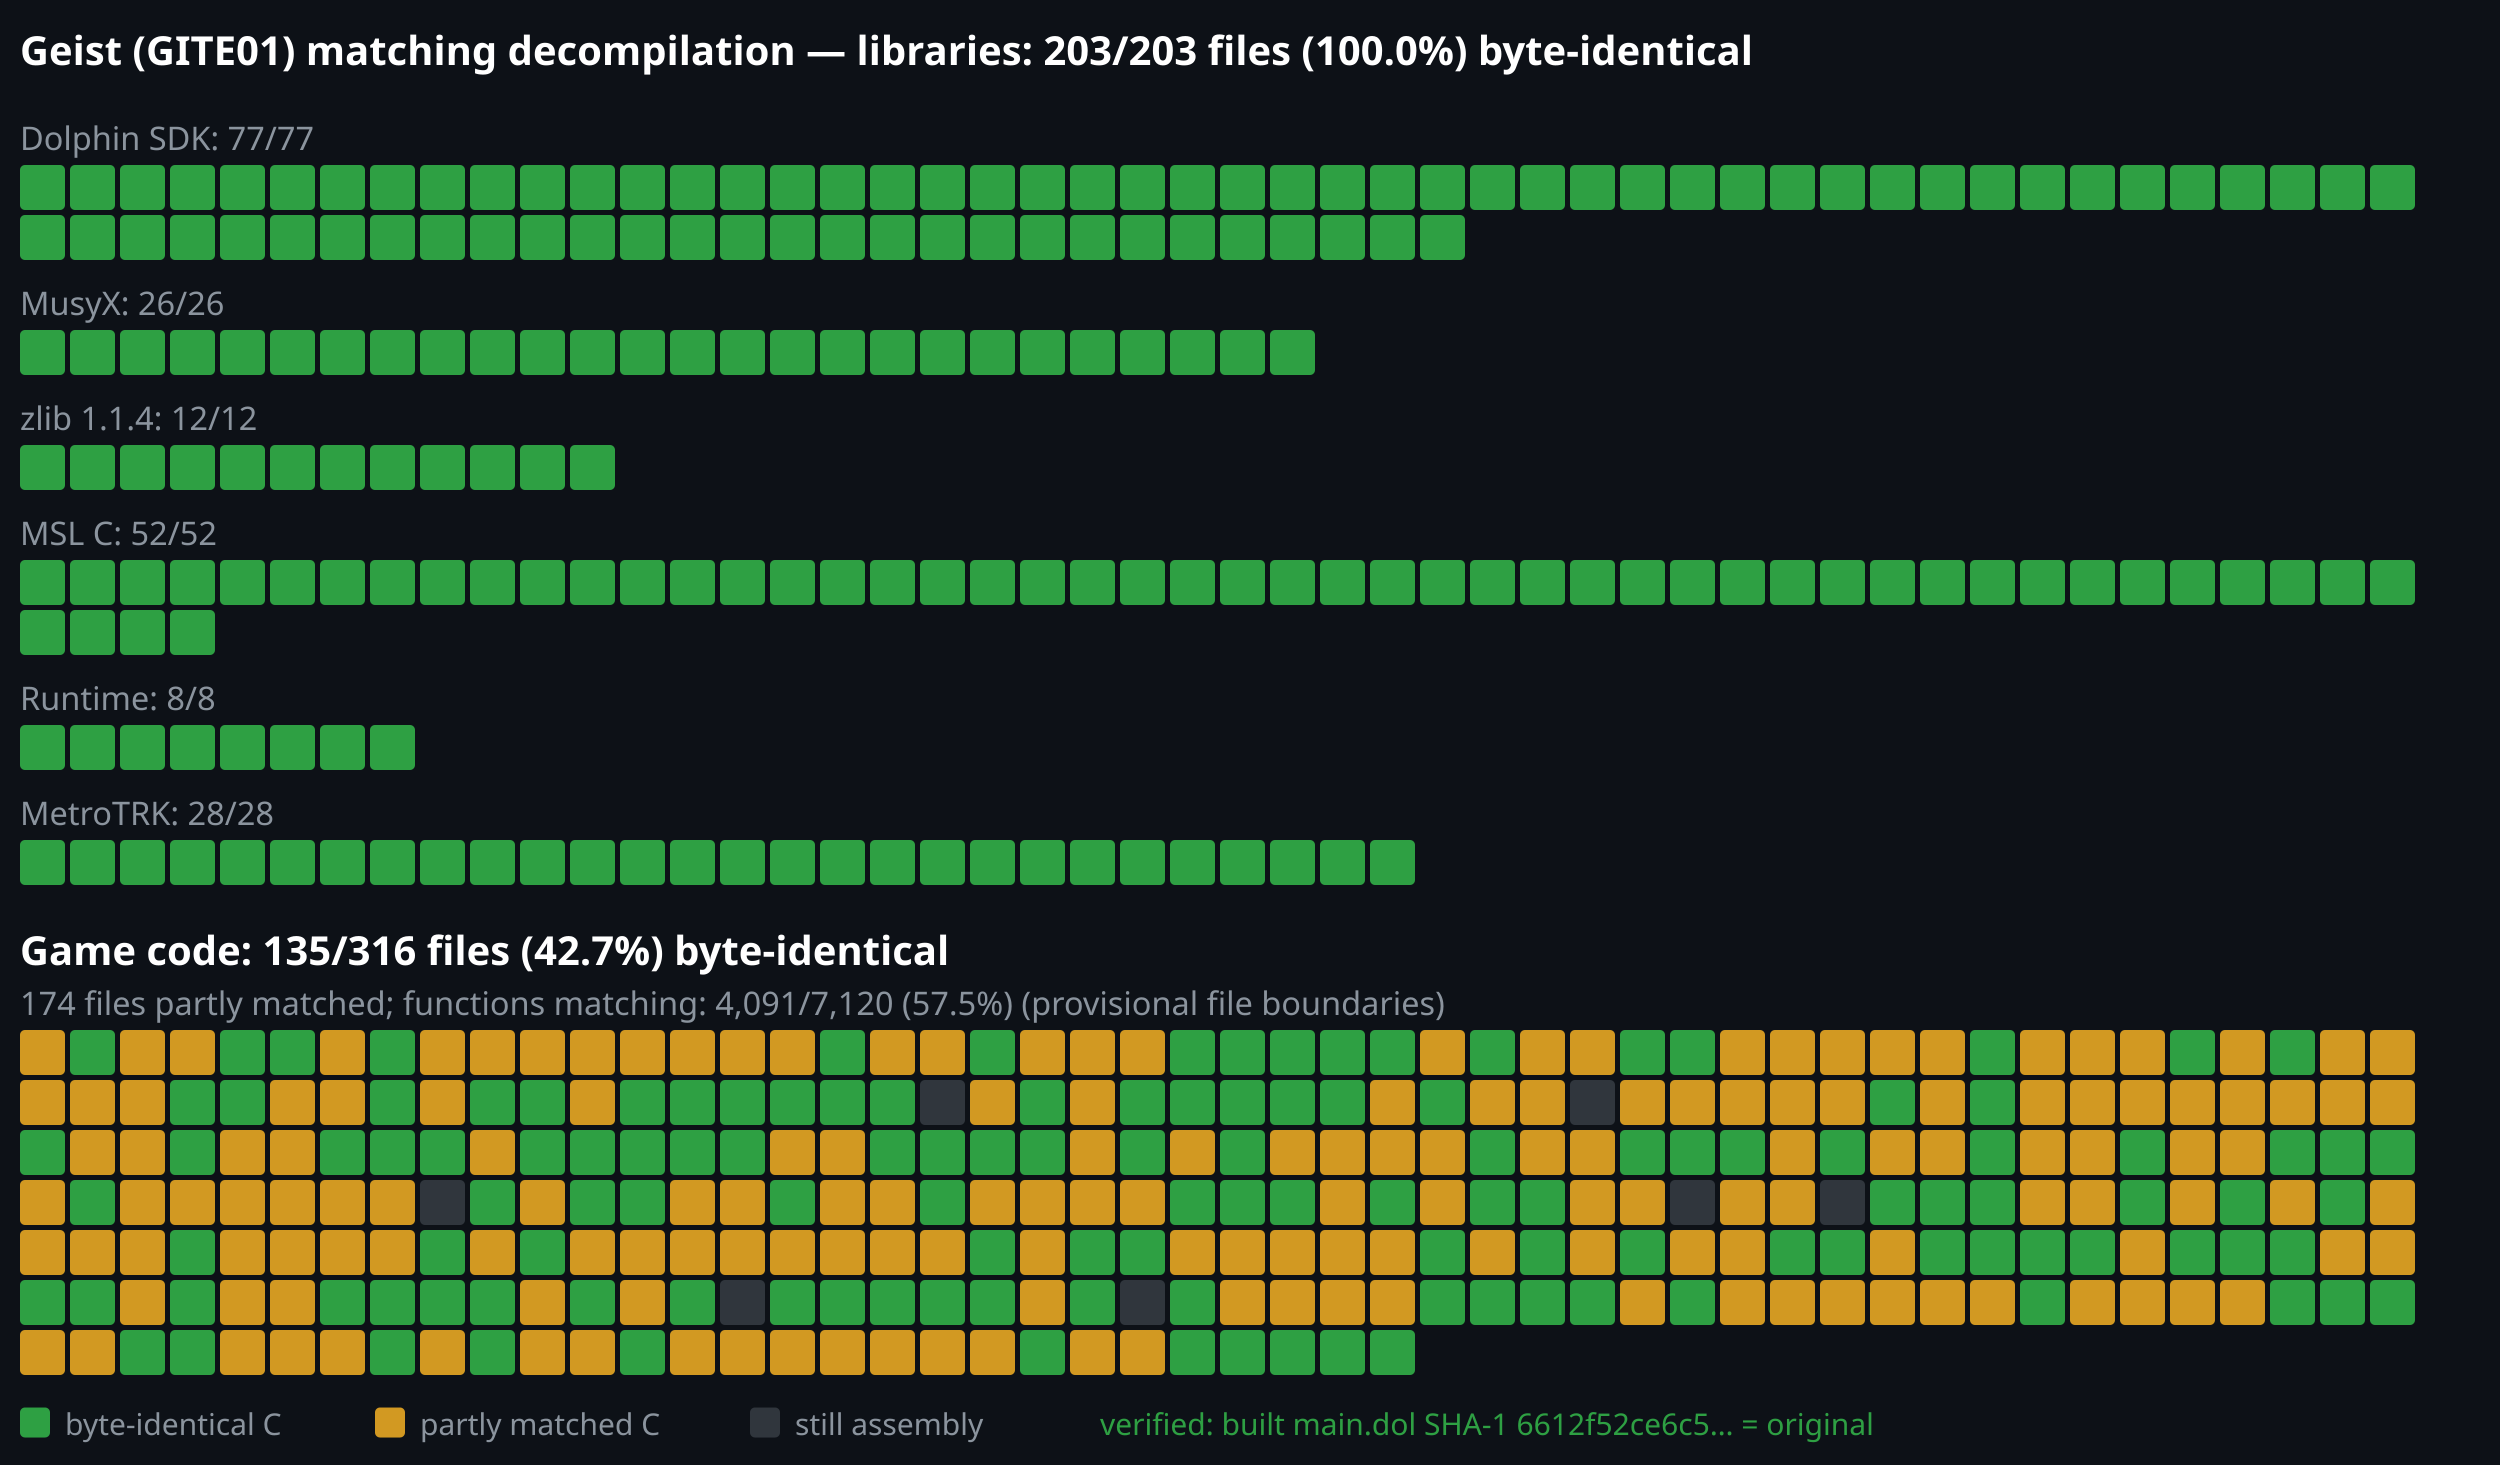
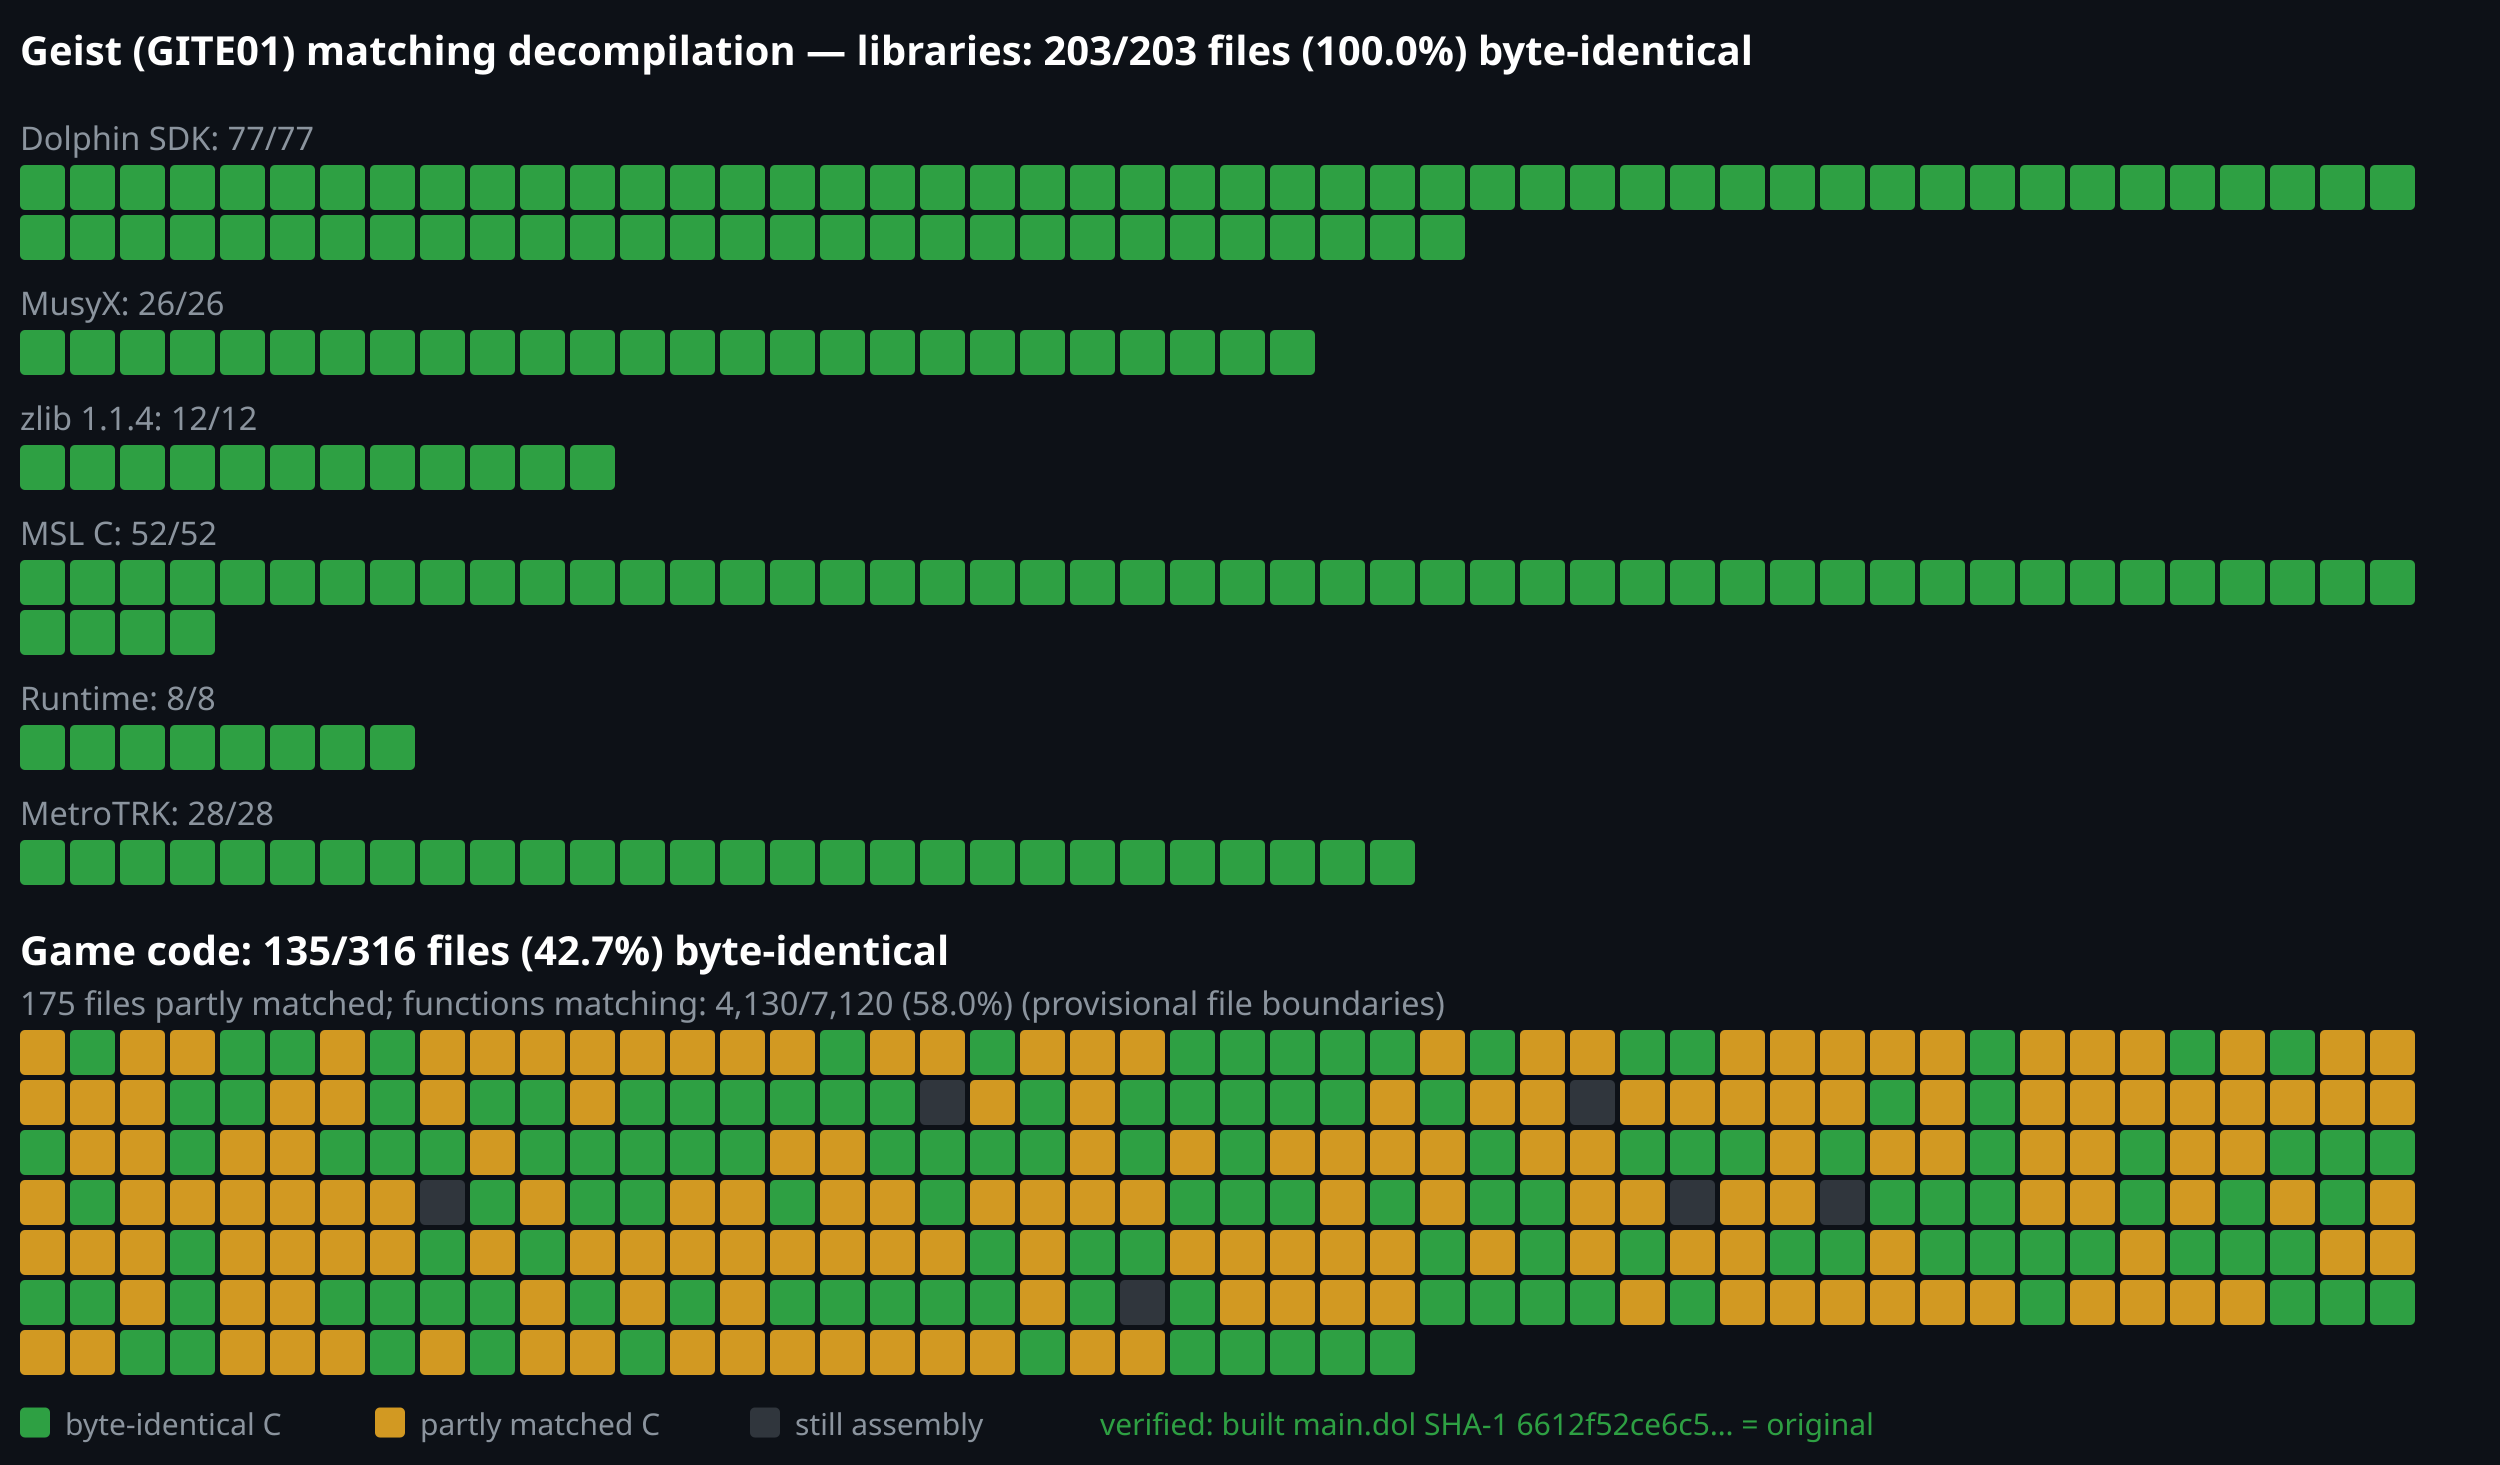
<svg xmlns="http://www.w3.org/2000/svg" viewBox="0 0 1000 586" width="1000" height="586">
  <rect width="1000" height="586" fill="#0d1117" />
  <text x="8" y="26" font-family="sans-serif" font-size="16" font-weight="bold" fill="#ffffff">Geist (GITE01) matching decompilation — libraries: 203/203 files (100.0%) byte-identical</text>
  <text x="8" y="60" font-family="sans-serif" font-size="13" font-weight="normal" fill="#8b949e">Dolphin SDK: 77/77</text>
  <rect x="8" y="66" width="18" height="18" rx="2" fill="#2ea043" />
  <rect x="28" y="66" width="18" height="18" rx="2" fill="#2ea043" />
  <rect x="48" y="66" width="18" height="18" rx="2" fill="#2ea043" />
  <rect x="68" y="66" width="18" height="18" rx="2" fill="#2ea043" />
  <rect x="88" y="66" width="18" height="18" rx="2" fill="#2ea043" />
  <rect x="108" y="66" width="18" height="18" rx="2" fill="#2ea043" />
  <rect x="128" y="66" width="18" height="18" rx="2" fill="#2ea043" />
  <rect x="148" y="66" width="18" height="18" rx="2" fill="#2ea043" />
  <rect x="168" y="66" width="18" height="18" rx="2" fill="#2ea043" />
  <rect x="188" y="66" width="18" height="18" rx="2" fill="#2ea043" />
  <rect x="208" y="66" width="18" height="18" rx="2" fill="#2ea043" />
  <rect x="228" y="66" width="18" height="18" rx="2" fill="#2ea043" />
  <rect x="248" y="66" width="18" height="18" rx="2" fill="#2ea043" />
  <rect x="268" y="66" width="18" height="18" rx="2" fill="#2ea043" />
  <rect x="288" y="66" width="18" height="18" rx="2" fill="#2ea043" />
  <rect x="308" y="66" width="18" height="18" rx="2" fill="#2ea043" />
  <rect x="328" y="66" width="18" height="18" rx="2" fill="#2ea043" />
  <rect x="348" y="66" width="18" height="18" rx="2" fill="#2ea043" />
  <rect x="368" y="66" width="18" height="18" rx="2" fill="#2ea043" />
  <rect x="388" y="66" width="18" height="18" rx="2" fill="#2ea043" />
  <rect x="408" y="66" width="18" height="18" rx="2" fill="#2ea043" />
  <rect x="428" y="66" width="18" height="18" rx="2" fill="#2ea043" />
  <rect x="448" y="66" width="18" height="18" rx="2" fill="#2ea043" />
  <rect x="468" y="66" width="18" height="18" rx="2" fill="#2ea043" />
  <rect x="488" y="66" width="18" height="18" rx="2" fill="#2ea043" />
  <rect x="508" y="66" width="18" height="18" rx="2" fill="#2ea043" />
  <rect x="528" y="66" width="18" height="18" rx="2" fill="#2ea043" />
  <rect x="548" y="66" width="18" height="18" rx="2" fill="#2ea043" />
  <rect x="568" y="66" width="18" height="18" rx="2" fill="#2ea043" />
  <rect x="588" y="66" width="18" height="18" rx="2" fill="#2ea043" />
  <rect x="608" y="66" width="18" height="18" rx="2" fill="#2ea043" />
  <rect x="628" y="66" width="18" height="18" rx="2" fill="#2ea043" />
  <rect x="648" y="66" width="18" height="18" rx="2" fill="#2ea043" />
  <rect x="668" y="66" width="18" height="18" rx="2" fill="#2ea043" />
  <rect x="688" y="66" width="18" height="18" rx="2" fill="#2ea043" />
  <rect x="708" y="66" width="18" height="18" rx="2" fill="#2ea043" />
  <rect x="728" y="66" width="18" height="18" rx="2" fill="#2ea043" />
  <rect x="748" y="66" width="18" height="18" rx="2" fill="#2ea043" />
  <rect x="768" y="66" width="18" height="18" rx="2" fill="#2ea043" />
  <rect x="788" y="66" width="18" height="18" rx="2" fill="#2ea043" />
  <rect x="808" y="66" width="18" height="18" rx="2" fill="#2ea043" />
  <rect x="828" y="66" width="18" height="18" rx="2" fill="#2ea043" />
  <rect x="848" y="66" width="18" height="18" rx="2" fill="#2ea043" />
  <rect x="868" y="66" width="18" height="18" rx="2" fill="#2ea043" />
  <rect x="888" y="66" width="18" height="18" rx="2" fill="#2ea043" />
  <rect x="908" y="66" width="18" height="18" rx="2" fill="#2ea043" />
  <rect x="928" y="66" width="18" height="18" rx="2" fill="#2ea043" />
  <rect x="948" y="66" width="18" height="18" rx="2" fill="#2ea043" />
  <rect x="8" y="86" width="18" height="18" rx="2" fill="#2ea043" />
  <rect x="28" y="86" width="18" height="18" rx="2" fill="#2ea043" />
  <rect x="48" y="86" width="18" height="18" rx="2" fill="#2ea043" />
  <rect x="68" y="86" width="18" height="18" rx="2" fill="#2ea043" />
  <rect x="88" y="86" width="18" height="18" rx="2" fill="#2ea043" />
  <rect x="108" y="86" width="18" height="18" rx="2" fill="#2ea043" />
  <rect x="128" y="86" width="18" height="18" rx="2" fill="#2ea043" />
  <rect x="148" y="86" width="18" height="18" rx="2" fill="#2ea043" />
  <rect x="168" y="86" width="18" height="18" rx="2" fill="#2ea043" />
  <rect x="188" y="86" width="18" height="18" rx="2" fill="#2ea043" />
  <rect x="208" y="86" width="18" height="18" rx="2" fill="#2ea043" />
  <rect x="228" y="86" width="18" height="18" rx="2" fill="#2ea043" />
  <rect x="248" y="86" width="18" height="18" rx="2" fill="#2ea043" />
  <rect x="268" y="86" width="18" height="18" rx="2" fill="#2ea043" />
  <rect x="288" y="86" width="18" height="18" rx="2" fill="#2ea043" />
  <rect x="308" y="86" width="18" height="18" rx="2" fill="#2ea043" />
  <rect x="328" y="86" width="18" height="18" rx="2" fill="#2ea043" />
  <rect x="348" y="86" width="18" height="18" rx="2" fill="#2ea043" />
  <rect x="368" y="86" width="18" height="18" rx="2" fill="#2ea043" />
  <rect x="388" y="86" width="18" height="18" rx="2" fill="#2ea043" />
  <rect x="408" y="86" width="18" height="18" rx="2" fill="#2ea043" />
  <rect x="428" y="86" width="18" height="18" rx="2" fill="#2ea043" />
  <rect x="448" y="86" width="18" height="18" rx="2" fill="#2ea043" />
  <rect x="468" y="86" width="18" height="18" rx="2" fill="#2ea043" />
  <rect x="488" y="86" width="18" height="18" rx="2" fill="#2ea043" />
  <rect x="508" y="86" width="18" height="18" rx="2" fill="#2ea043" />
  <rect x="528" y="86" width="18" height="18" rx="2" fill="#2ea043" />
  <rect x="548" y="86" width="18" height="18" rx="2" fill="#2ea043" />
  <rect x="568" y="86" width="18" height="18" rx="2" fill="#2ea043" />
  <text x="8" y="126" font-family="sans-serif" font-size="13" font-weight="normal" fill="#8b949e">MusyX: 26/26</text>
  <rect x="8" y="132" width="18" height="18" rx="2" fill="#2ea043" />
  <rect x="28" y="132" width="18" height="18" rx="2" fill="#2ea043" />
  <rect x="48" y="132" width="18" height="18" rx="2" fill="#2ea043" />
  <rect x="68" y="132" width="18" height="18" rx="2" fill="#2ea043" />
  <rect x="88" y="132" width="18" height="18" rx="2" fill="#2ea043" />
  <rect x="108" y="132" width="18" height="18" rx="2" fill="#2ea043" />
  <rect x="128" y="132" width="18" height="18" rx="2" fill="#2ea043" />
  <rect x="148" y="132" width="18" height="18" rx="2" fill="#2ea043" />
  <rect x="168" y="132" width="18" height="18" rx="2" fill="#2ea043" />
  <rect x="188" y="132" width="18" height="18" rx="2" fill="#2ea043" />
  <rect x="208" y="132" width="18" height="18" rx="2" fill="#2ea043" />
  <rect x="228" y="132" width="18" height="18" rx="2" fill="#2ea043" />
  <rect x="248" y="132" width="18" height="18" rx="2" fill="#2ea043" />
  <rect x="268" y="132" width="18" height="18" rx="2" fill="#2ea043" />
  <rect x="288" y="132" width="18" height="18" rx="2" fill="#2ea043" />
  <rect x="308" y="132" width="18" height="18" rx="2" fill="#2ea043" />
  <rect x="328" y="132" width="18" height="18" rx="2" fill="#2ea043" />
  <rect x="348" y="132" width="18" height="18" rx="2" fill="#2ea043" />
  <rect x="368" y="132" width="18" height="18" rx="2" fill="#2ea043" />
  <rect x="388" y="132" width="18" height="18" rx="2" fill="#2ea043" />
  <rect x="408" y="132" width="18" height="18" rx="2" fill="#2ea043" />
  <rect x="428" y="132" width="18" height="18" rx="2" fill="#2ea043" />
  <rect x="448" y="132" width="18" height="18" rx="2" fill="#2ea043" />
  <rect x="468" y="132" width="18" height="18" rx="2" fill="#2ea043" />
  <rect x="488" y="132" width="18" height="18" rx="2" fill="#2ea043" />
  <rect x="508" y="132" width="18" height="18" rx="2" fill="#2ea043" />
  <text x="8" y="172" font-family="sans-serif" font-size="13" font-weight="normal" fill="#8b949e">zlib 1.1.4: 12/12</text>
  <rect x="8" y="178" width="18" height="18" rx="2" fill="#2ea043" />
  <rect x="28" y="178" width="18" height="18" rx="2" fill="#2ea043" />
  <rect x="48" y="178" width="18" height="18" rx="2" fill="#2ea043" />
  <rect x="68" y="178" width="18" height="18" rx="2" fill="#2ea043" />
  <rect x="88" y="178" width="18" height="18" rx="2" fill="#2ea043" />
  <rect x="108" y="178" width="18" height="18" rx="2" fill="#2ea043" />
  <rect x="128" y="178" width="18" height="18" rx="2" fill="#2ea043" />
  <rect x="148" y="178" width="18" height="18" rx="2" fill="#2ea043" />
  <rect x="168" y="178" width="18" height="18" rx="2" fill="#2ea043" />
  <rect x="188" y="178" width="18" height="18" rx="2" fill="#2ea043" />
  <rect x="208" y="178" width="18" height="18" rx="2" fill="#2ea043" />
  <rect x="228" y="178" width="18" height="18" rx="2" fill="#2ea043" />
  <text x="8" y="218" font-family="sans-serif" font-size="13" font-weight="normal" fill="#8b949e">MSL C: 52/52</text>
  <rect x="8" y="224" width="18" height="18" rx="2" fill="#2ea043" />
  <rect x="28" y="224" width="18" height="18" rx="2" fill="#2ea043" />
  <rect x="48" y="224" width="18" height="18" rx="2" fill="#2ea043" />
  <rect x="68" y="224" width="18" height="18" rx="2" fill="#2ea043" />
  <rect x="88" y="224" width="18" height="18" rx="2" fill="#2ea043" />
  <rect x="108" y="224" width="18" height="18" rx="2" fill="#2ea043" />
  <rect x="128" y="224" width="18" height="18" rx="2" fill="#2ea043" />
  <rect x="148" y="224" width="18" height="18" rx="2" fill="#2ea043" />
  <rect x="168" y="224" width="18" height="18" rx="2" fill="#2ea043" />
  <rect x="188" y="224" width="18" height="18" rx="2" fill="#2ea043" />
  <rect x="208" y="224" width="18" height="18" rx="2" fill="#2ea043" />
  <rect x="228" y="224" width="18" height="18" rx="2" fill="#2ea043" />
  <rect x="248" y="224" width="18" height="18" rx="2" fill="#2ea043" />
  <rect x="268" y="224" width="18" height="18" rx="2" fill="#2ea043" />
  <rect x="288" y="224" width="18" height="18" rx="2" fill="#2ea043" />
  <rect x="308" y="224" width="18" height="18" rx="2" fill="#2ea043" />
  <rect x="328" y="224" width="18" height="18" rx="2" fill="#2ea043" />
  <rect x="348" y="224" width="18" height="18" rx="2" fill="#2ea043" />
  <rect x="368" y="224" width="18" height="18" rx="2" fill="#2ea043" />
  <rect x="388" y="224" width="18" height="18" rx="2" fill="#2ea043" />
  <rect x="408" y="224" width="18" height="18" rx="2" fill="#2ea043" />
  <rect x="428" y="224" width="18" height="18" rx="2" fill="#2ea043" />
  <rect x="448" y="224" width="18" height="18" rx="2" fill="#2ea043" />
  <rect x="468" y="224" width="18" height="18" rx="2" fill="#2ea043" />
  <rect x="488" y="224" width="18" height="18" rx="2" fill="#2ea043" />
  <rect x="508" y="224" width="18" height="18" rx="2" fill="#2ea043" />
  <rect x="528" y="224" width="18" height="18" rx="2" fill="#2ea043" />
  <rect x="548" y="224" width="18" height="18" rx="2" fill="#2ea043" />
  <rect x="568" y="224" width="18" height="18" rx="2" fill="#2ea043" />
  <rect x="588" y="224" width="18" height="18" rx="2" fill="#2ea043" />
  <rect x="608" y="224" width="18" height="18" rx="2" fill="#2ea043" />
  <rect x="628" y="224" width="18" height="18" rx="2" fill="#2ea043" />
  <rect x="648" y="224" width="18" height="18" rx="2" fill="#2ea043" />
  <rect x="668" y="224" width="18" height="18" rx="2" fill="#2ea043" />
  <rect x="688" y="224" width="18" height="18" rx="2" fill="#2ea043" />
  <rect x="708" y="224" width="18" height="18" rx="2" fill="#2ea043" />
  <rect x="728" y="224" width="18" height="18" rx="2" fill="#2ea043" />
  <rect x="748" y="224" width="18" height="18" rx="2" fill="#2ea043" />
  <rect x="768" y="224" width="18" height="18" rx="2" fill="#2ea043" />
  <rect x="788" y="224" width="18" height="18" rx="2" fill="#2ea043" />
  <rect x="808" y="224" width="18" height="18" rx="2" fill="#2ea043" />
  <rect x="828" y="224" width="18" height="18" rx="2" fill="#2ea043" />
  <rect x="848" y="224" width="18" height="18" rx="2" fill="#2ea043" />
  <rect x="868" y="224" width="18" height="18" rx="2" fill="#2ea043" />
  <rect x="888" y="224" width="18" height="18" rx="2" fill="#2ea043" />
  <rect x="908" y="224" width="18" height="18" rx="2" fill="#2ea043" />
  <rect x="928" y="224" width="18" height="18" rx="2" fill="#2ea043" />
  <rect x="948" y="224" width="18" height="18" rx="2" fill="#2ea043" />
  <rect x="8" y="244" width="18" height="18" rx="2" fill="#2ea043" />
  <rect x="28" y="244" width="18" height="18" rx="2" fill="#2ea043" />
  <rect x="48" y="244" width="18" height="18" rx="2" fill="#2ea043" />
  <rect x="68" y="244" width="18" height="18" rx="2" fill="#2ea043" />
  <text x="8" y="284" font-family="sans-serif" font-size="13" font-weight="normal" fill="#8b949e">Runtime: 8/8</text>
  <rect x="8" y="290" width="18" height="18" rx="2" fill="#2ea043" />
  <rect x="28" y="290" width="18" height="18" rx="2" fill="#2ea043" />
  <rect x="48" y="290" width="18" height="18" rx="2" fill="#2ea043" />
  <rect x="68" y="290" width="18" height="18" rx="2" fill="#2ea043" />
  <rect x="88" y="290" width="18" height="18" rx="2" fill="#2ea043" />
  <rect x="108" y="290" width="18" height="18" rx="2" fill="#2ea043" />
  <rect x="128" y="290" width="18" height="18" rx="2" fill="#2ea043" />
  <rect x="148" y="290" width="18" height="18" rx="2" fill="#2ea043" />
  <text x="8" y="330" font-family="sans-serif" font-size="13" font-weight="normal" fill="#8b949e">MetroTRK: 28/28</text>
  <rect x="8" y="336" width="18" height="18" rx="2" fill="#2ea043" />
  <rect x="28" y="336" width="18" height="18" rx="2" fill="#2ea043" />
  <rect x="48" y="336" width="18" height="18" rx="2" fill="#2ea043" />
  <rect x="68" y="336" width="18" height="18" rx="2" fill="#2ea043" />
  <rect x="88" y="336" width="18" height="18" rx="2" fill="#2ea043" />
  <rect x="108" y="336" width="18" height="18" rx="2" fill="#2ea043" />
  <rect x="128" y="336" width="18" height="18" rx="2" fill="#2ea043" />
  <rect x="148" y="336" width="18" height="18" rx="2" fill="#2ea043" />
  <rect x="168" y="336" width="18" height="18" rx="2" fill="#2ea043" />
  <rect x="188" y="336" width="18" height="18" rx="2" fill="#2ea043" />
  <rect x="208" y="336" width="18" height="18" rx="2" fill="#2ea043" />
  <rect x="228" y="336" width="18" height="18" rx="2" fill="#2ea043" />
  <rect x="248" y="336" width="18" height="18" rx="2" fill="#2ea043" />
  <rect x="268" y="336" width="18" height="18" rx="2" fill="#2ea043" />
  <rect x="288" y="336" width="18" height="18" rx="2" fill="#2ea043" />
  <rect x="308" y="336" width="18" height="18" rx="2" fill="#2ea043" />
  <rect x="328" y="336" width="18" height="18" rx="2" fill="#2ea043" />
  <rect x="348" y="336" width="18" height="18" rx="2" fill="#2ea043" />
  <rect x="368" y="336" width="18" height="18" rx="2" fill="#2ea043" />
  <rect x="388" y="336" width="18" height="18" rx="2" fill="#2ea043" />
  <rect x="408" y="336" width="18" height="18" rx="2" fill="#2ea043" />
  <rect x="428" y="336" width="18" height="18" rx="2" fill="#2ea043" />
  <rect x="448" y="336" width="18" height="18" rx="2" fill="#2ea043" />
  <rect x="468" y="336" width="18" height="18" rx="2" fill="#2ea043" />
  <rect x="488" y="336" width="18" height="18" rx="2" fill="#2ea043" />
  <rect x="508" y="336" width="18" height="18" rx="2" fill="#2ea043" />
  <rect x="528" y="336" width="18" height="18" rx="2" fill="#2ea043" />
  <rect x="548" y="336" width="18" height="18" rx="2" fill="#2ea043" />
  <text x="8" y="386" font-family="sans-serif" font-size="16" font-weight="bold" fill="#ffffff">Game code: 135/316 files (42.7%) byte-identical</text>
-   <text x="8" y="406" font-family="sans-serif" font-size="13" font-weight="normal" fill="#8b949e">174 files partly matched; functions matching: 4,091/7,120 (57.5%) (provisional file boundaries)</text>
+   <text x="8" y="406" font-family="sans-serif" font-size="13" font-weight="normal" fill="#8b949e">175 files partly matched; functions matching: 4,130/7,120 (58.0%) (provisional file boundaries)</text>
  <rect x="8" y="412" width="18" height="18" rx="2" fill="#d29922" />
  <rect x="28" y="412" width="18" height="18" rx="2" fill="#2ea043" />
  <rect x="48" y="412" width="18" height="18" rx="2" fill="#d29922" />
  <rect x="68" y="412" width="18" height="18" rx="2" fill="#d29922" />
  <rect x="88" y="412" width="18" height="18" rx="2" fill="#2ea043" />
  <rect x="108" y="412" width="18" height="18" rx="2" fill="#2ea043" />
  <rect x="128" y="412" width="18" height="18" rx="2" fill="#d29922" />
  <rect x="148" y="412" width="18" height="18" rx="2" fill="#2ea043" />
  <rect x="168" y="412" width="18" height="18" rx="2" fill="#d29922" />
  <rect x="188" y="412" width="18" height="18" rx="2" fill="#d29922" />
  <rect x="208" y="412" width="18" height="18" rx="2" fill="#d29922" />
  <rect x="228" y="412" width="18" height="18" rx="2" fill="#d29922" />
  <rect x="248" y="412" width="18" height="18" rx="2" fill="#d29922" />
  <rect x="268" y="412" width="18" height="18" rx="2" fill="#d29922" />
  <rect x="288" y="412" width="18" height="18" rx="2" fill="#d29922" />
  <rect x="308" y="412" width="18" height="18" rx="2" fill="#d29922" />
  <rect x="328" y="412" width="18" height="18" rx="2" fill="#2ea043" />
  <rect x="348" y="412" width="18" height="18" rx="2" fill="#d29922" />
  <rect x="368" y="412" width="18" height="18" rx="2" fill="#d29922" />
  <rect x="388" y="412" width="18" height="18" rx="2" fill="#2ea043" />
  <rect x="408" y="412" width="18" height="18" rx="2" fill="#d29922" />
  <rect x="428" y="412" width="18" height="18" rx="2" fill="#d29922" />
  <rect x="448" y="412" width="18" height="18" rx="2" fill="#d29922" />
  <rect x="468" y="412" width="18" height="18" rx="2" fill="#2ea043" />
  <rect x="488" y="412" width="18" height="18" rx="2" fill="#2ea043" />
  <rect x="508" y="412" width="18" height="18" rx="2" fill="#2ea043" />
  <rect x="528" y="412" width="18" height="18" rx="2" fill="#2ea043" />
  <rect x="548" y="412" width="18" height="18" rx="2" fill="#2ea043" />
  <rect x="568" y="412" width="18" height="18" rx="2" fill="#d29922" />
  <rect x="588" y="412" width="18" height="18" rx="2" fill="#2ea043" />
  <rect x="608" y="412" width="18" height="18" rx="2" fill="#d29922" />
  <rect x="628" y="412" width="18" height="18" rx="2" fill="#d29922" />
  <rect x="648" y="412" width="18" height="18" rx="2" fill="#2ea043" />
  <rect x="668" y="412" width="18" height="18" rx="2" fill="#2ea043" />
  <rect x="688" y="412" width="18" height="18" rx="2" fill="#d29922" />
  <rect x="708" y="412" width="18" height="18" rx="2" fill="#d29922" />
  <rect x="728" y="412" width="18" height="18" rx="2" fill="#d29922" />
  <rect x="748" y="412" width="18" height="18" rx="2" fill="#d29922" />
  <rect x="768" y="412" width="18" height="18" rx="2" fill="#d29922" />
  <rect x="788" y="412" width="18" height="18" rx="2" fill="#2ea043" />
  <rect x="808" y="412" width="18" height="18" rx="2" fill="#d29922" />
  <rect x="828" y="412" width="18" height="18" rx="2" fill="#d29922" />
  <rect x="848" y="412" width="18" height="18" rx="2" fill="#d29922" />
  <rect x="868" y="412" width="18" height="18" rx="2" fill="#2ea043" />
  <rect x="888" y="412" width="18" height="18" rx="2" fill="#d29922" />
  <rect x="908" y="412" width="18" height="18" rx="2" fill="#2ea043" />
  <rect x="928" y="412" width="18" height="18" rx="2" fill="#d29922" />
  <rect x="948" y="412" width="18" height="18" rx="2" fill="#d29922" />
  <rect x="8" y="432" width="18" height="18" rx="2" fill="#d29922" />
  <rect x="28" y="432" width="18" height="18" rx="2" fill="#d29922" />
  <rect x="48" y="432" width="18" height="18" rx="2" fill="#d29922" />
  <rect x="68" y="432" width="18" height="18" rx="2" fill="#2ea043" />
  <rect x="88" y="432" width="18" height="18" rx="2" fill="#2ea043" />
  <rect x="108" y="432" width="18" height="18" rx="2" fill="#d29922" />
  <rect x="128" y="432" width="18" height="18" rx="2" fill="#d29922" />
  <rect x="148" y="432" width="18" height="18" rx="2" fill="#2ea043" />
  <rect x="168" y="432" width="18" height="18" rx="2" fill="#d29922" />
  <rect x="188" y="432" width="18" height="18" rx="2" fill="#2ea043" />
  <rect x="208" y="432" width="18" height="18" rx="2" fill="#2ea043" />
  <rect x="228" y="432" width="18" height="18" rx="2" fill="#d29922" />
  <rect x="248" y="432" width="18" height="18" rx="2" fill="#2ea043" />
  <rect x="268" y="432" width="18" height="18" rx="2" fill="#2ea043" />
  <rect x="288" y="432" width="18" height="18" rx="2" fill="#2ea043" />
  <rect x="308" y="432" width="18" height="18" rx="2" fill="#2ea043" />
  <rect x="328" y="432" width="18" height="18" rx="2" fill="#2ea043" />
  <rect x="348" y="432" width="18" height="18" rx="2" fill="#2ea043" />
  <rect x="368" y="432" width="18" height="18" rx="2" fill="#30363d" />
  <rect x="388" y="432" width="18" height="18" rx="2" fill="#d29922" />
  <rect x="408" y="432" width="18" height="18" rx="2" fill="#2ea043" />
  <rect x="428" y="432" width="18" height="18" rx="2" fill="#d29922" />
  <rect x="448" y="432" width="18" height="18" rx="2" fill="#2ea043" />
  <rect x="468" y="432" width="18" height="18" rx="2" fill="#2ea043" />
  <rect x="488" y="432" width="18" height="18" rx="2" fill="#2ea043" />
  <rect x="508" y="432" width="18" height="18" rx="2" fill="#2ea043" />
  <rect x="528" y="432" width="18" height="18" rx="2" fill="#2ea043" />
  <rect x="548" y="432" width="18" height="18" rx="2" fill="#d29922" />
  <rect x="568" y="432" width="18" height="18" rx="2" fill="#2ea043" />
  <rect x="588" y="432" width="18" height="18" rx="2" fill="#d29922" />
  <rect x="608" y="432" width="18" height="18" rx="2" fill="#d29922" />
  <rect x="628" y="432" width="18" height="18" rx="2" fill="#30363d" />
  <rect x="648" y="432" width="18" height="18" rx="2" fill="#d29922" />
  <rect x="668" y="432" width="18" height="18" rx="2" fill="#d29922" />
  <rect x="688" y="432" width="18" height="18" rx="2" fill="#d29922" />
  <rect x="708" y="432" width="18" height="18" rx="2" fill="#d29922" />
  <rect x="728" y="432" width="18" height="18" rx="2" fill="#d29922" />
  <rect x="748" y="432" width="18" height="18" rx="2" fill="#2ea043" />
  <rect x="768" y="432" width="18" height="18" rx="2" fill="#d29922" />
  <rect x="788" y="432" width="18" height="18" rx="2" fill="#2ea043" />
  <rect x="808" y="432" width="18" height="18" rx="2" fill="#d29922" />
  <rect x="828" y="432" width="18" height="18" rx="2" fill="#d29922" />
  <rect x="848" y="432" width="18" height="18" rx="2" fill="#d29922" />
  <rect x="868" y="432" width="18" height="18" rx="2" fill="#d29922" />
  <rect x="888" y="432" width="18" height="18" rx="2" fill="#d29922" />
  <rect x="908" y="432" width="18" height="18" rx="2" fill="#d29922" />
  <rect x="928" y="432" width="18" height="18" rx="2" fill="#d29922" />
  <rect x="948" y="432" width="18" height="18" rx="2" fill="#d29922" />
  <rect x="8" y="452" width="18" height="18" rx="2" fill="#2ea043" />
  <rect x="28" y="452" width="18" height="18" rx="2" fill="#d29922" />
  <rect x="48" y="452" width="18" height="18" rx="2" fill="#d29922" />
  <rect x="68" y="452" width="18" height="18" rx="2" fill="#2ea043" />
  <rect x="88" y="452" width="18" height="18" rx="2" fill="#d29922" />
  <rect x="108" y="452" width="18" height="18" rx="2" fill="#d29922" />
  <rect x="128" y="452" width="18" height="18" rx="2" fill="#2ea043" />
  <rect x="148" y="452" width="18" height="18" rx="2" fill="#2ea043" />
  <rect x="168" y="452" width="18" height="18" rx="2" fill="#2ea043" />
  <rect x="188" y="452" width="18" height="18" rx="2" fill="#d29922" />
  <rect x="208" y="452" width="18" height="18" rx="2" fill="#2ea043" />
  <rect x="228" y="452" width="18" height="18" rx="2" fill="#2ea043" />
  <rect x="248" y="452" width="18" height="18" rx="2" fill="#2ea043" />
  <rect x="268" y="452" width="18" height="18" rx="2" fill="#2ea043" />
  <rect x="288" y="452" width="18" height="18" rx="2" fill="#2ea043" />
  <rect x="308" y="452" width="18" height="18" rx="2" fill="#d29922" />
  <rect x="328" y="452" width="18" height="18" rx="2" fill="#d29922" />
  <rect x="348" y="452" width="18" height="18" rx="2" fill="#2ea043" />
  <rect x="368" y="452" width="18" height="18" rx="2" fill="#2ea043" />
  <rect x="388" y="452" width="18" height="18" rx="2" fill="#2ea043" />
  <rect x="408" y="452" width="18" height="18" rx="2" fill="#2ea043" />
  <rect x="428" y="452" width="18" height="18" rx="2" fill="#d29922" />
  <rect x="448" y="452" width="18" height="18" rx="2" fill="#2ea043" />
  <rect x="468" y="452" width="18" height="18" rx="2" fill="#d29922" />
  <rect x="488" y="452" width="18" height="18" rx="2" fill="#2ea043" />
  <rect x="508" y="452" width="18" height="18" rx="2" fill="#d29922" />
  <rect x="528" y="452" width="18" height="18" rx="2" fill="#d29922" />
  <rect x="548" y="452" width="18" height="18" rx="2" fill="#d29922" />
  <rect x="568" y="452" width="18" height="18" rx="2" fill="#d29922" />
  <rect x="588" y="452" width="18" height="18" rx="2" fill="#2ea043" />
  <rect x="608" y="452" width="18" height="18" rx="2" fill="#d29922" />
  <rect x="628" y="452" width="18" height="18" rx="2" fill="#d29922" />
  <rect x="648" y="452" width="18" height="18" rx="2" fill="#2ea043" />
  <rect x="668" y="452" width="18" height="18" rx="2" fill="#2ea043" />
  <rect x="688" y="452" width="18" height="18" rx="2" fill="#2ea043" />
  <rect x="708" y="452" width="18" height="18" rx="2" fill="#d29922" />
  <rect x="728" y="452" width="18" height="18" rx="2" fill="#2ea043" />
  <rect x="748" y="452" width="18" height="18" rx="2" fill="#d29922" />
  <rect x="768" y="452" width="18" height="18" rx="2" fill="#d29922" />
  <rect x="788" y="452" width="18" height="18" rx="2" fill="#2ea043" />
  <rect x="808" y="452" width="18" height="18" rx="2" fill="#d29922" />
  <rect x="828" y="452" width="18" height="18" rx="2" fill="#d29922" />
  <rect x="848" y="452" width="18" height="18" rx="2" fill="#2ea043" />
  <rect x="868" y="452" width="18" height="18" rx="2" fill="#d29922" />
  <rect x="888" y="452" width="18" height="18" rx="2" fill="#d29922" />
  <rect x="908" y="452" width="18" height="18" rx="2" fill="#2ea043" />
  <rect x="928" y="452" width="18" height="18" rx="2" fill="#2ea043" />
  <rect x="948" y="452" width="18" height="18" rx="2" fill="#2ea043" />
  <rect x="8" y="472" width="18" height="18" rx="2" fill="#d29922" />
  <rect x="28" y="472" width="18" height="18" rx="2" fill="#2ea043" />
  <rect x="48" y="472" width="18" height="18" rx="2" fill="#d29922" />
  <rect x="68" y="472" width="18" height="18" rx="2" fill="#d29922" />
  <rect x="88" y="472" width="18" height="18" rx="2" fill="#d29922" />
  <rect x="108" y="472" width="18" height="18" rx="2" fill="#d29922" />
  <rect x="128" y="472" width="18" height="18" rx="2" fill="#d29922" />
  <rect x="148" y="472" width="18" height="18" rx="2" fill="#d29922" />
  <rect x="168" y="472" width="18" height="18" rx="2" fill="#30363d" />
  <rect x="188" y="472" width="18" height="18" rx="2" fill="#2ea043" />
  <rect x="208" y="472" width="18" height="18" rx="2" fill="#d29922" />
  <rect x="228" y="472" width="18" height="18" rx="2" fill="#2ea043" />
  <rect x="248" y="472" width="18" height="18" rx="2" fill="#2ea043" />
  <rect x="268" y="472" width="18" height="18" rx="2" fill="#d29922" />
  <rect x="288" y="472" width="18" height="18" rx="2" fill="#d29922" />
  <rect x="308" y="472" width="18" height="18" rx="2" fill="#2ea043" />
  <rect x="328" y="472" width="18" height="18" rx="2" fill="#d29922" />
  <rect x="348" y="472" width="18" height="18" rx="2" fill="#d29922" />
  <rect x="368" y="472" width="18" height="18" rx="2" fill="#2ea043" />
  <rect x="388" y="472" width="18" height="18" rx="2" fill="#d29922" />
  <rect x="408" y="472" width="18" height="18" rx="2" fill="#d29922" />
  <rect x="428" y="472" width="18" height="18" rx="2" fill="#d29922" />
  <rect x="448" y="472" width="18" height="18" rx="2" fill="#d29922" />
  <rect x="468" y="472" width="18" height="18" rx="2" fill="#2ea043" />
  <rect x="488" y="472" width="18" height="18" rx="2" fill="#2ea043" />
  <rect x="508" y="472" width="18" height="18" rx="2" fill="#2ea043" />
  <rect x="528" y="472" width="18" height="18" rx="2" fill="#d29922" />
  <rect x="548" y="472" width="18" height="18" rx="2" fill="#2ea043" />
  <rect x="568" y="472" width="18" height="18" rx="2" fill="#d29922" />
  <rect x="588" y="472" width="18" height="18" rx="2" fill="#2ea043" />
  <rect x="608" y="472" width="18" height="18" rx="2" fill="#2ea043" />
  <rect x="628" y="472" width="18" height="18" rx="2" fill="#d29922" />
  <rect x="648" y="472" width="18" height="18" rx="2" fill="#d29922" />
  <rect x="668" y="472" width="18" height="18" rx="2" fill="#30363d" />
  <rect x="688" y="472" width="18" height="18" rx="2" fill="#d29922" />
  <rect x="708" y="472" width="18" height="18" rx="2" fill="#d29922" />
  <rect x="728" y="472" width="18" height="18" rx="2" fill="#30363d" />
  <rect x="748" y="472" width="18" height="18" rx="2" fill="#2ea043" />
  <rect x="768" y="472" width="18" height="18" rx="2" fill="#2ea043" />
  <rect x="788" y="472" width="18" height="18" rx="2" fill="#2ea043" />
  <rect x="808" y="472" width="18" height="18" rx="2" fill="#d29922" />
  <rect x="828" y="472" width="18" height="18" rx="2" fill="#d29922" />
  <rect x="848" y="472" width="18" height="18" rx="2" fill="#2ea043" />
  <rect x="868" y="472" width="18" height="18" rx="2" fill="#d29922" />
  <rect x="888" y="472" width="18" height="18" rx="2" fill="#2ea043" />
  <rect x="908" y="472" width="18" height="18" rx="2" fill="#d29922" />
  <rect x="928" y="472" width="18" height="18" rx="2" fill="#2ea043" />
  <rect x="948" y="472" width="18" height="18" rx="2" fill="#d29922" />
  <rect x="8" y="492" width="18" height="18" rx="2" fill="#d29922" />
  <rect x="28" y="492" width="18" height="18" rx="2" fill="#d29922" />
  <rect x="48" y="492" width="18" height="18" rx="2" fill="#d29922" />
  <rect x="68" y="492" width="18" height="18" rx="2" fill="#2ea043" />
  <rect x="88" y="492" width="18" height="18" rx="2" fill="#d29922" />
  <rect x="108" y="492" width="18" height="18" rx="2" fill="#d29922" />
  <rect x="128" y="492" width="18" height="18" rx="2" fill="#d29922" />
  <rect x="148" y="492" width="18" height="18" rx="2" fill="#d29922" />
  <rect x="168" y="492" width="18" height="18" rx="2" fill="#2ea043" />
  <rect x="188" y="492" width="18" height="18" rx="2" fill="#d29922" />
  <rect x="208" y="492" width="18" height="18" rx="2" fill="#2ea043" />
  <rect x="228" y="492" width="18" height="18" rx="2" fill="#d29922" />
  <rect x="248" y="492" width="18" height="18" rx="2" fill="#d29922" />
  <rect x="268" y="492" width="18" height="18" rx="2" fill="#d29922" />
  <rect x="288" y="492" width="18" height="18" rx="2" fill="#d29922" />
  <rect x="308" y="492" width="18" height="18" rx="2" fill="#d29922" />
  <rect x="328" y="492" width="18" height="18" rx="2" fill="#d29922" />
  <rect x="348" y="492" width="18" height="18" rx="2" fill="#d29922" />
  <rect x="368" y="492" width="18" height="18" rx="2" fill="#d29922" />
  <rect x="388" y="492" width="18" height="18" rx="2" fill="#2ea043" />
  <rect x="408" y="492" width="18" height="18" rx="2" fill="#d29922" />
  <rect x="428" y="492" width="18" height="18" rx="2" fill="#2ea043" />
  <rect x="448" y="492" width="18" height="18" rx="2" fill="#2ea043" />
  <rect x="468" y="492" width="18" height="18" rx="2" fill="#d29922" />
  <rect x="488" y="492" width="18" height="18" rx="2" fill="#d29922" />
  <rect x="508" y="492" width="18" height="18" rx="2" fill="#d29922" />
  <rect x="528" y="492" width="18" height="18" rx="2" fill="#d29922" />
  <rect x="548" y="492" width="18" height="18" rx="2" fill="#d29922" />
  <rect x="568" y="492" width="18" height="18" rx="2" fill="#2ea043" />
  <rect x="588" y="492" width="18" height="18" rx="2" fill="#d29922" />
  <rect x="608" y="492" width="18" height="18" rx="2" fill="#2ea043" />
  <rect x="628" y="492" width="18" height="18" rx="2" fill="#d29922" />
  <rect x="648" y="492" width="18" height="18" rx="2" fill="#2ea043" />
  <rect x="668" y="492" width="18" height="18" rx="2" fill="#d29922" />
  <rect x="688" y="492" width="18" height="18" rx="2" fill="#d29922" />
  <rect x="708" y="492" width="18" height="18" rx="2" fill="#2ea043" />
  <rect x="728" y="492" width="18" height="18" rx="2" fill="#2ea043" />
  <rect x="748" y="492" width="18" height="18" rx="2" fill="#d29922" />
  <rect x="768" y="492" width="18" height="18" rx="2" fill="#2ea043" />
  <rect x="788" y="492" width="18" height="18" rx="2" fill="#2ea043" />
  <rect x="808" y="492" width="18" height="18" rx="2" fill="#2ea043" />
  <rect x="828" y="492" width="18" height="18" rx="2" fill="#2ea043" />
  <rect x="848" y="492" width="18" height="18" rx="2" fill="#d29922" />
  <rect x="868" y="492" width="18" height="18" rx="2" fill="#2ea043" />
  <rect x="888" y="492" width="18" height="18" rx="2" fill="#2ea043" />
  <rect x="908" y="492" width="18" height="18" rx="2" fill="#2ea043" />
  <rect x="928" y="492" width="18" height="18" rx="2" fill="#d29922" />
  <rect x="948" y="492" width="18" height="18" rx="2" fill="#d29922" />
  <rect x="8" y="512" width="18" height="18" rx="2" fill="#2ea043" />
  <rect x="28" y="512" width="18" height="18" rx="2" fill="#2ea043" />
  <rect x="48" y="512" width="18" height="18" rx="2" fill="#d29922" />
  <rect x="68" y="512" width="18" height="18" rx="2" fill="#2ea043" />
  <rect x="88" y="512" width="18" height="18" rx="2" fill="#d29922" />
  <rect x="108" y="512" width="18" height="18" rx="2" fill="#d29922" />
  <rect x="128" y="512" width="18" height="18" rx="2" fill="#2ea043" />
  <rect x="148" y="512" width="18" height="18" rx="2" fill="#2ea043" />
  <rect x="168" y="512" width="18" height="18" rx="2" fill="#2ea043" />
  <rect x="188" y="512" width="18" height="18" rx="2" fill="#2ea043" />
  <rect x="208" y="512" width="18" height="18" rx="2" fill="#d29922" />
  <rect x="228" y="512" width="18" height="18" rx="2" fill="#2ea043" />
  <rect x="248" y="512" width="18" height="18" rx="2" fill="#d29922" />
  <rect x="268" y="512" width="18" height="18" rx="2" fill="#2ea043" />
-   <rect x="288" y="512" width="18" height="18" rx="2" fill="#30363d" />
+   <rect x="288" y="512" width="18" height="18" rx="2" fill="#d29922" />
  <rect x="308" y="512" width="18" height="18" rx="2" fill="#2ea043" />
  <rect x="328" y="512" width="18" height="18" rx="2" fill="#2ea043" />
  <rect x="348" y="512" width="18" height="18" rx="2" fill="#2ea043" />
  <rect x="368" y="512" width="18" height="18" rx="2" fill="#2ea043" />
  <rect x="388" y="512" width="18" height="18" rx="2" fill="#2ea043" />
  <rect x="408" y="512" width="18" height="18" rx="2" fill="#d29922" />
  <rect x="428" y="512" width="18" height="18" rx="2" fill="#2ea043" />
  <rect x="448" y="512" width="18" height="18" rx="2" fill="#30363d" />
  <rect x="468" y="512" width="18" height="18" rx="2" fill="#2ea043" />
  <rect x="488" y="512" width="18" height="18" rx="2" fill="#d29922" />
  <rect x="508" y="512" width="18" height="18" rx="2" fill="#d29922" />
  <rect x="528" y="512" width="18" height="18" rx="2" fill="#d29922" />
  <rect x="548" y="512" width="18" height="18" rx="2" fill="#d29922" />
  <rect x="568" y="512" width="18" height="18" rx="2" fill="#2ea043" />
  <rect x="588" y="512" width="18" height="18" rx="2" fill="#2ea043" />
  <rect x="608" y="512" width="18" height="18" rx="2" fill="#2ea043" />
  <rect x="628" y="512" width="18" height="18" rx="2" fill="#2ea043" />
  <rect x="648" y="512" width="18" height="18" rx="2" fill="#d29922" />
  <rect x="668" y="512" width="18" height="18" rx="2" fill="#2ea043" />
  <rect x="688" y="512" width="18" height="18" rx="2" fill="#d29922" />
  <rect x="708" y="512" width="18" height="18" rx="2" fill="#d29922" />
  <rect x="728" y="512" width="18" height="18" rx="2" fill="#d29922" />
  <rect x="748" y="512" width="18" height="18" rx="2" fill="#d29922" />
  <rect x="768" y="512" width="18" height="18" rx="2" fill="#d29922" />
  <rect x="788" y="512" width="18" height="18" rx="2" fill="#d29922" />
  <rect x="808" y="512" width="18" height="18" rx="2" fill="#2ea043" />
  <rect x="828" y="512" width="18" height="18" rx="2" fill="#d29922" />
  <rect x="848" y="512" width="18" height="18" rx="2" fill="#d29922" />
  <rect x="868" y="512" width="18" height="18" rx="2" fill="#d29922" />
  <rect x="888" y="512" width="18" height="18" rx="2" fill="#d29922" />
  <rect x="908" y="512" width="18" height="18" rx="2" fill="#2ea043" />
  <rect x="928" y="512" width="18" height="18" rx="2" fill="#2ea043" />
  <rect x="948" y="512" width="18" height="18" rx="2" fill="#2ea043" />
  <rect x="8" y="532" width="18" height="18" rx="2" fill="#d29922" />
  <rect x="28" y="532" width="18" height="18" rx="2" fill="#d29922" />
  <rect x="48" y="532" width="18" height="18" rx="2" fill="#2ea043" />
  <rect x="68" y="532" width="18" height="18" rx="2" fill="#2ea043" />
  <rect x="88" y="532" width="18" height="18" rx="2" fill="#d29922" />
  <rect x="108" y="532" width="18" height="18" rx="2" fill="#d29922" />
  <rect x="128" y="532" width="18" height="18" rx="2" fill="#d29922" />
  <rect x="148" y="532" width="18" height="18" rx="2" fill="#2ea043" />
  <rect x="168" y="532" width="18" height="18" rx="2" fill="#d29922" />
  <rect x="188" y="532" width="18" height="18" rx="2" fill="#2ea043" />
  <rect x="208" y="532" width="18" height="18" rx="2" fill="#d29922" />
  <rect x="228" y="532" width="18" height="18" rx="2" fill="#d29922" />
  <rect x="248" y="532" width="18" height="18" rx="2" fill="#2ea043" />
  <rect x="268" y="532" width="18" height="18" rx="2" fill="#d29922" />
  <rect x="288" y="532" width="18" height="18" rx="2" fill="#d29922" />
  <rect x="308" y="532" width="18" height="18" rx="2" fill="#d29922" />
  <rect x="328" y="532" width="18" height="18" rx="2" fill="#d29922" />
  <rect x="348" y="532" width="18" height="18" rx="2" fill="#d29922" />
  <rect x="368" y="532" width="18" height="18" rx="2" fill="#d29922" />
  <rect x="388" y="532" width="18" height="18" rx="2" fill="#d29922" />
  <rect x="408" y="532" width="18" height="18" rx="2" fill="#2ea043" />
  <rect x="428" y="532" width="18" height="18" rx="2" fill="#d29922" />
  <rect x="448" y="532" width="18" height="18" rx="2" fill="#d29922" />
  <rect x="468" y="532" width="18" height="18" rx="2" fill="#2ea043" />
  <rect x="488" y="532" width="18" height="18" rx="2" fill="#2ea043" />
  <rect x="508" y="532" width="18" height="18" rx="2" fill="#2ea043" />
  <rect x="528" y="532" width="18" height="18" rx="2" fill="#2ea043" />
  <rect x="548" y="532" width="18" height="18" rx="2" fill="#2ea043" />
  <rect x="8" y="563" width="12" height="12" rx="2" fill="#2ea043" />
  <text x="26" y="574" font-family="sans-serif" font-size="12" font-weight="normal" fill="#8b949e">byte-identical C</text>
  <rect x="150" y="563" width="12" height="12" rx="2" fill="#d29922" />
  <text x="168" y="574" font-family="sans-serif" font-size="12" font-weight="normal" fill="#8b949e">partly matched C</text>
  <rect x="300" y="563" width="12" height="12" rx="2" fill="#30363d" />
  <text x="318" y="574" font-family="sans-serif" font-size="12" font-weight="normal" fill="#8b949e">still assembly</text>
  <text x="440" y="574" font-family="sans-serif" font-size="12" font-weight="normal" fill="#2ea043">verified: built main.dol SHA-1 6612f52ce6c5… = original</text>
</svg>
